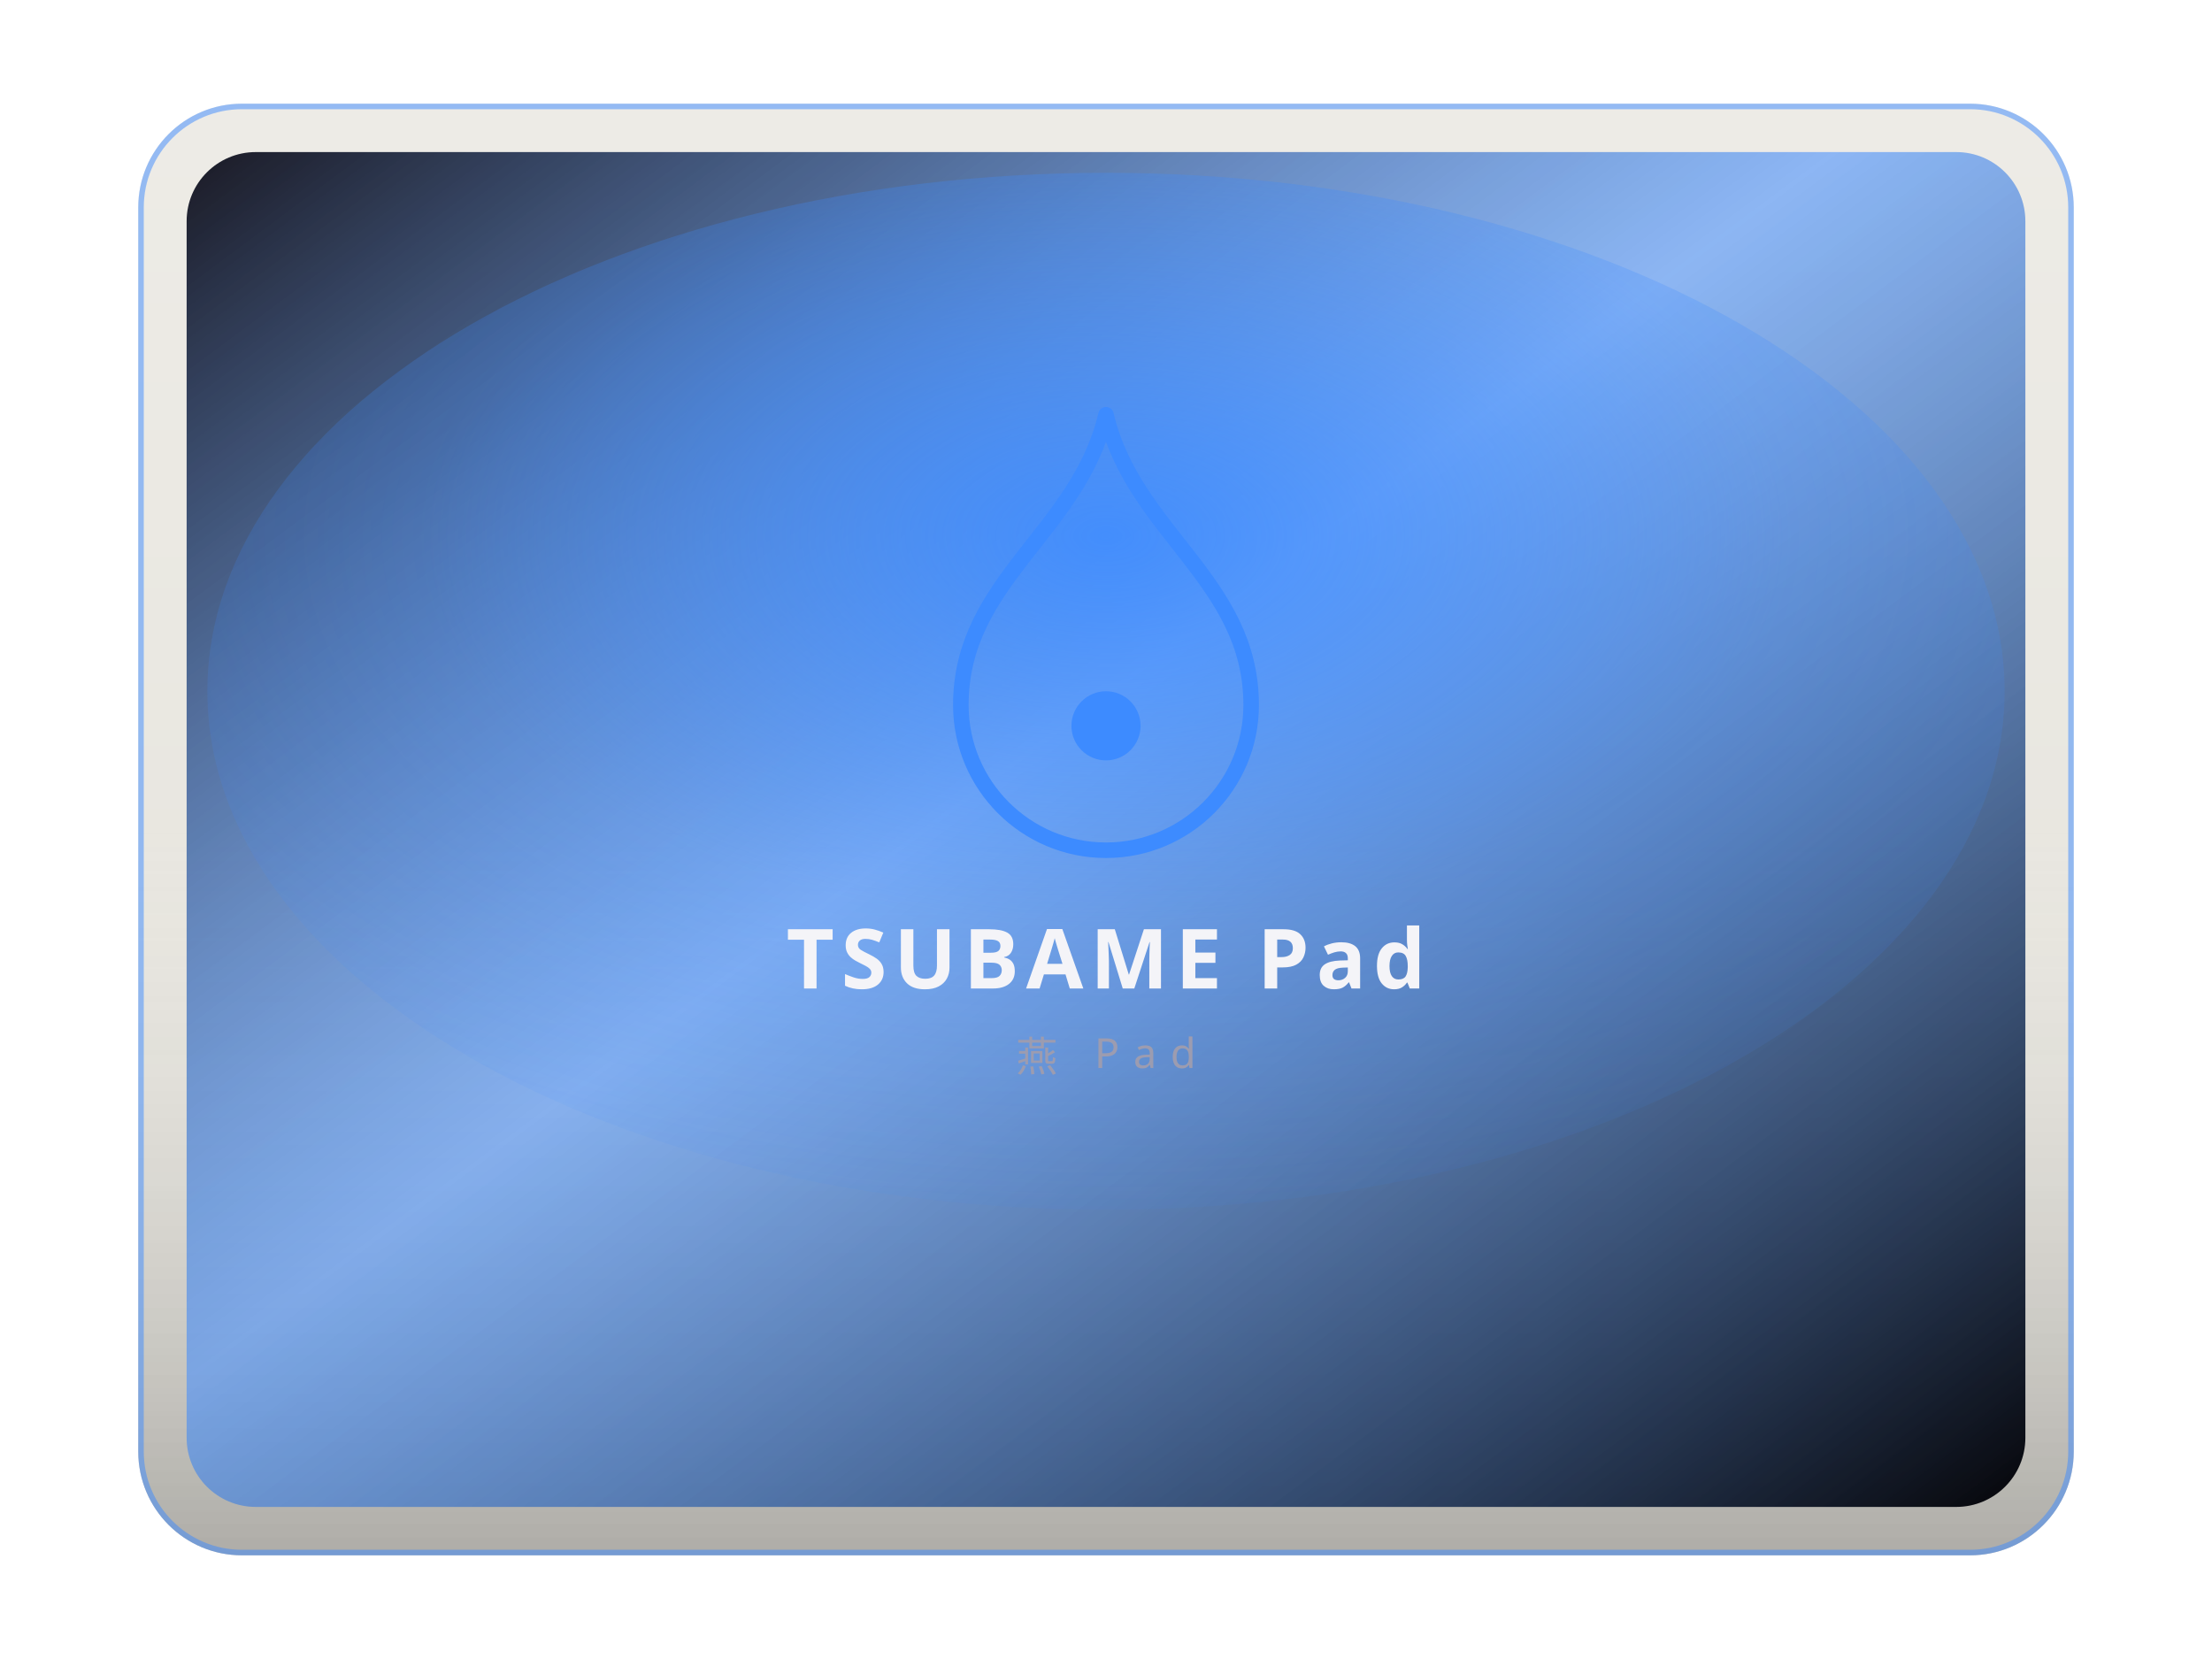
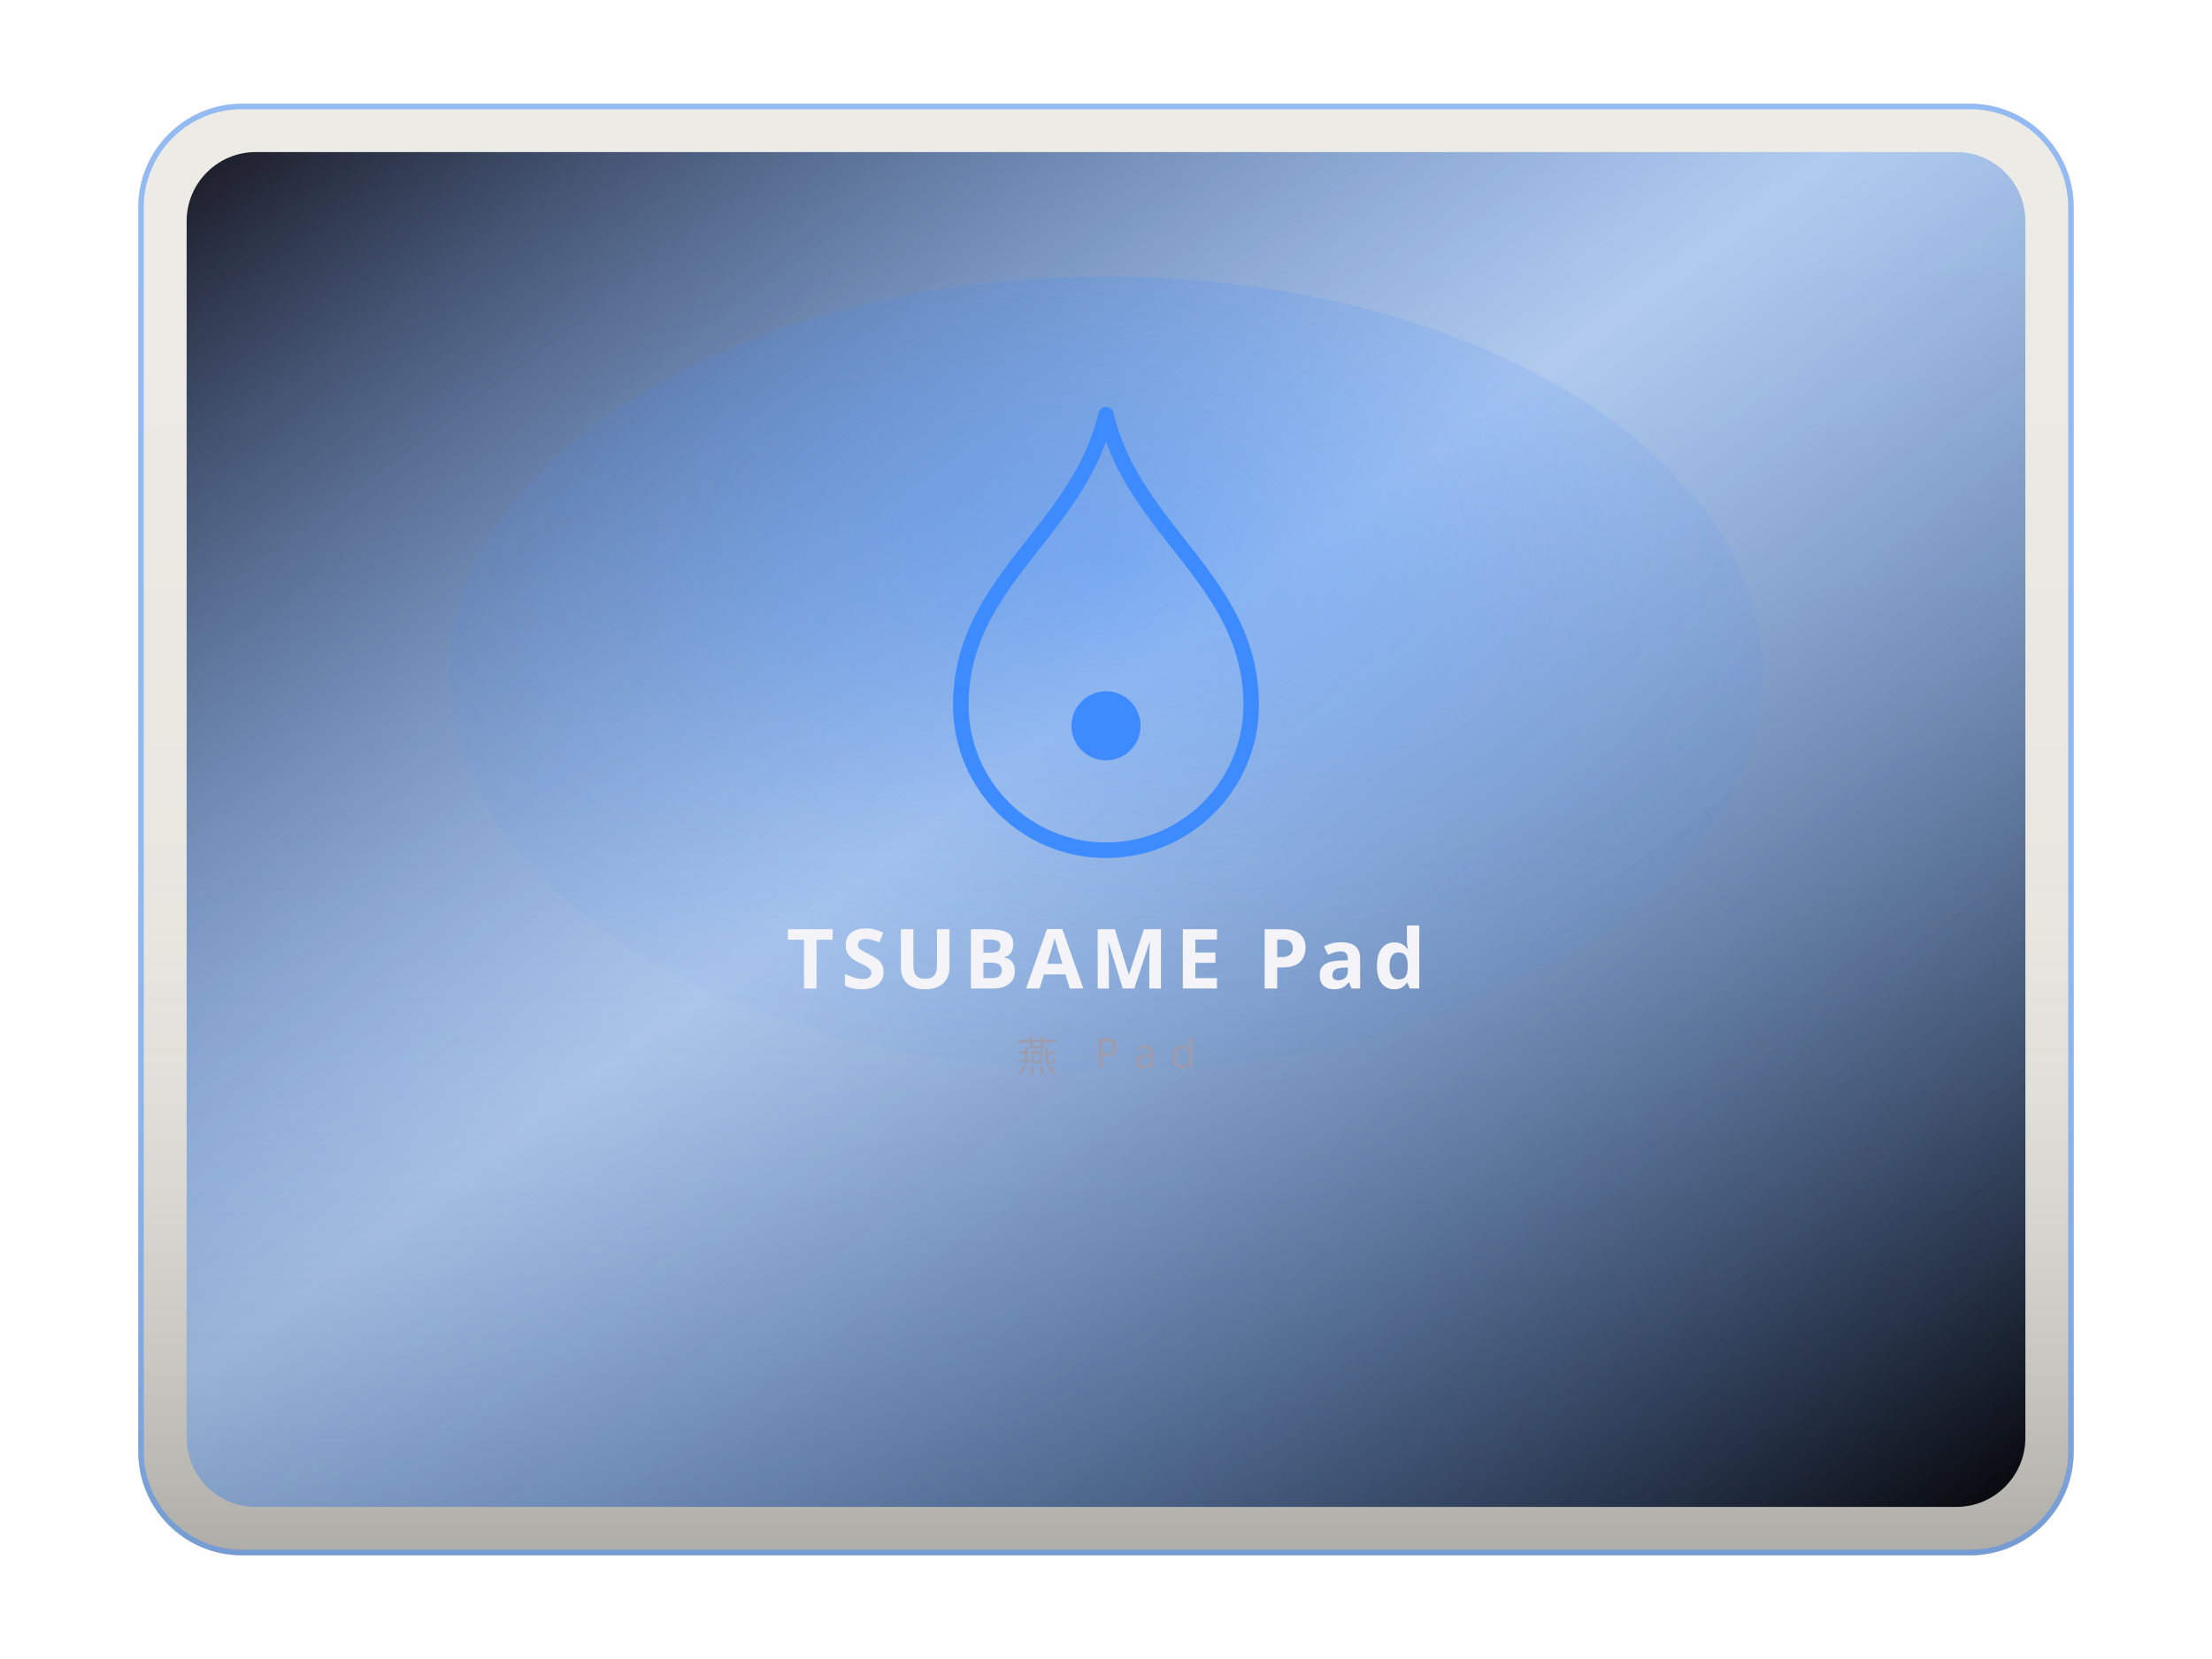
<svg xmlns="http://www.w3.org/2000/svg" viewBox="0 0 640 480" role="img" aria-label="TSUBAME Pad">
  <defs>
    <linearGradient id="scrtpad0" x1="0" y1="0" x2="1" y2="1">
      <stop offset="0" stop-color="#1b1b26" />
-       <stop offset="0.45" stop-color="#3d8bff" stop-opacity="0.55" />
+       <stop offset="0.45" stop-color="#3d8bff" stop-opacity="0.34" />
      <stop offset="1" stop-color="#07070b" />
    </linearGradient>
    <radialGradient id="flaretpad0" cx="0.5" cy="0.35" r="0.75">
-       <stop offset="0" stop-color="#3d8bff" stop-opacity="0.9" />
-       <stop offset="0.5" stop-color="#3d8bff" stop-opacity="0.25" />
+       <stop offset="0" stop-color="#3d8bff" stop-opacity="0.42" />
+       <stop offset="0.55" stop-color="#3d8bff" stop-opacity="0.12" />
      <stop offset="1" stop-color="#3d8bff" stop-opacity="0" />
    </radialGradient>
    <linearGradient id="metaltpad0" x1="0" y1="0" x2="0" y2="1">
      <stop offset="0" stop-color="#ffffff" stop-opacity="0.22" />
      <stop offset="0.5" stop-color="#ffffff" stop-opacity="0.04" />
      <stop offset="1" stop-color="#000000" stop-opacity="0.25" />
    </linearGradient>
  </defs>
  <rect x="40" y="30" width="560" height="420" rx="30" fill="#e8e6df" />
  <rect x="40" y="30" width="560" height="420" rx="30" fill="url(#metaltpad0)" />
  <rect x="40.8" y="30.8" width="558.4" height="418.4" rx="29.2" fill="none" stroke="#3d8bff" stroke-opacity="0.5" stroke-width="1.6" />
  <rect x="54" y="44" width="532" height="392" rx="20" fill="url(#scrtpad0)" />
-   <ellipse cx="320" cy="200" rx="260" ry="150" fill="url(#flaretpad0)" />
+   <ellipse cx="320" cy="195" rx="190" ry="115" fill="url(#flaretpad0)" />
  <path d="M320 120 c-8 34 -42 48 -42 84 a42 42 0 0 0 84 0 c0 -36 -34 -50 -42 -84z" fill="none" stroke="#3d8bff" stroke-width="4.5" stroke-linejoin="round" />
  <circle cx="320" cy="210" r="10" fill="#3d8bff" />
  <text x="320" y="286" font-family="'Noto Sans JP',sans-serif" font-size="24" font-weight="800" fill="#f4f4f8" text-anchor="middle" letter-spacing="2">TSUBAME Pad</text>
  <text x="320" y="310" font-family="'Noto Sans JP',sans-serif" font-size="12" fill="#9c9cb0" text-anchor="middle" letter-spacing="4">燕 Pad</text>
</svg>
